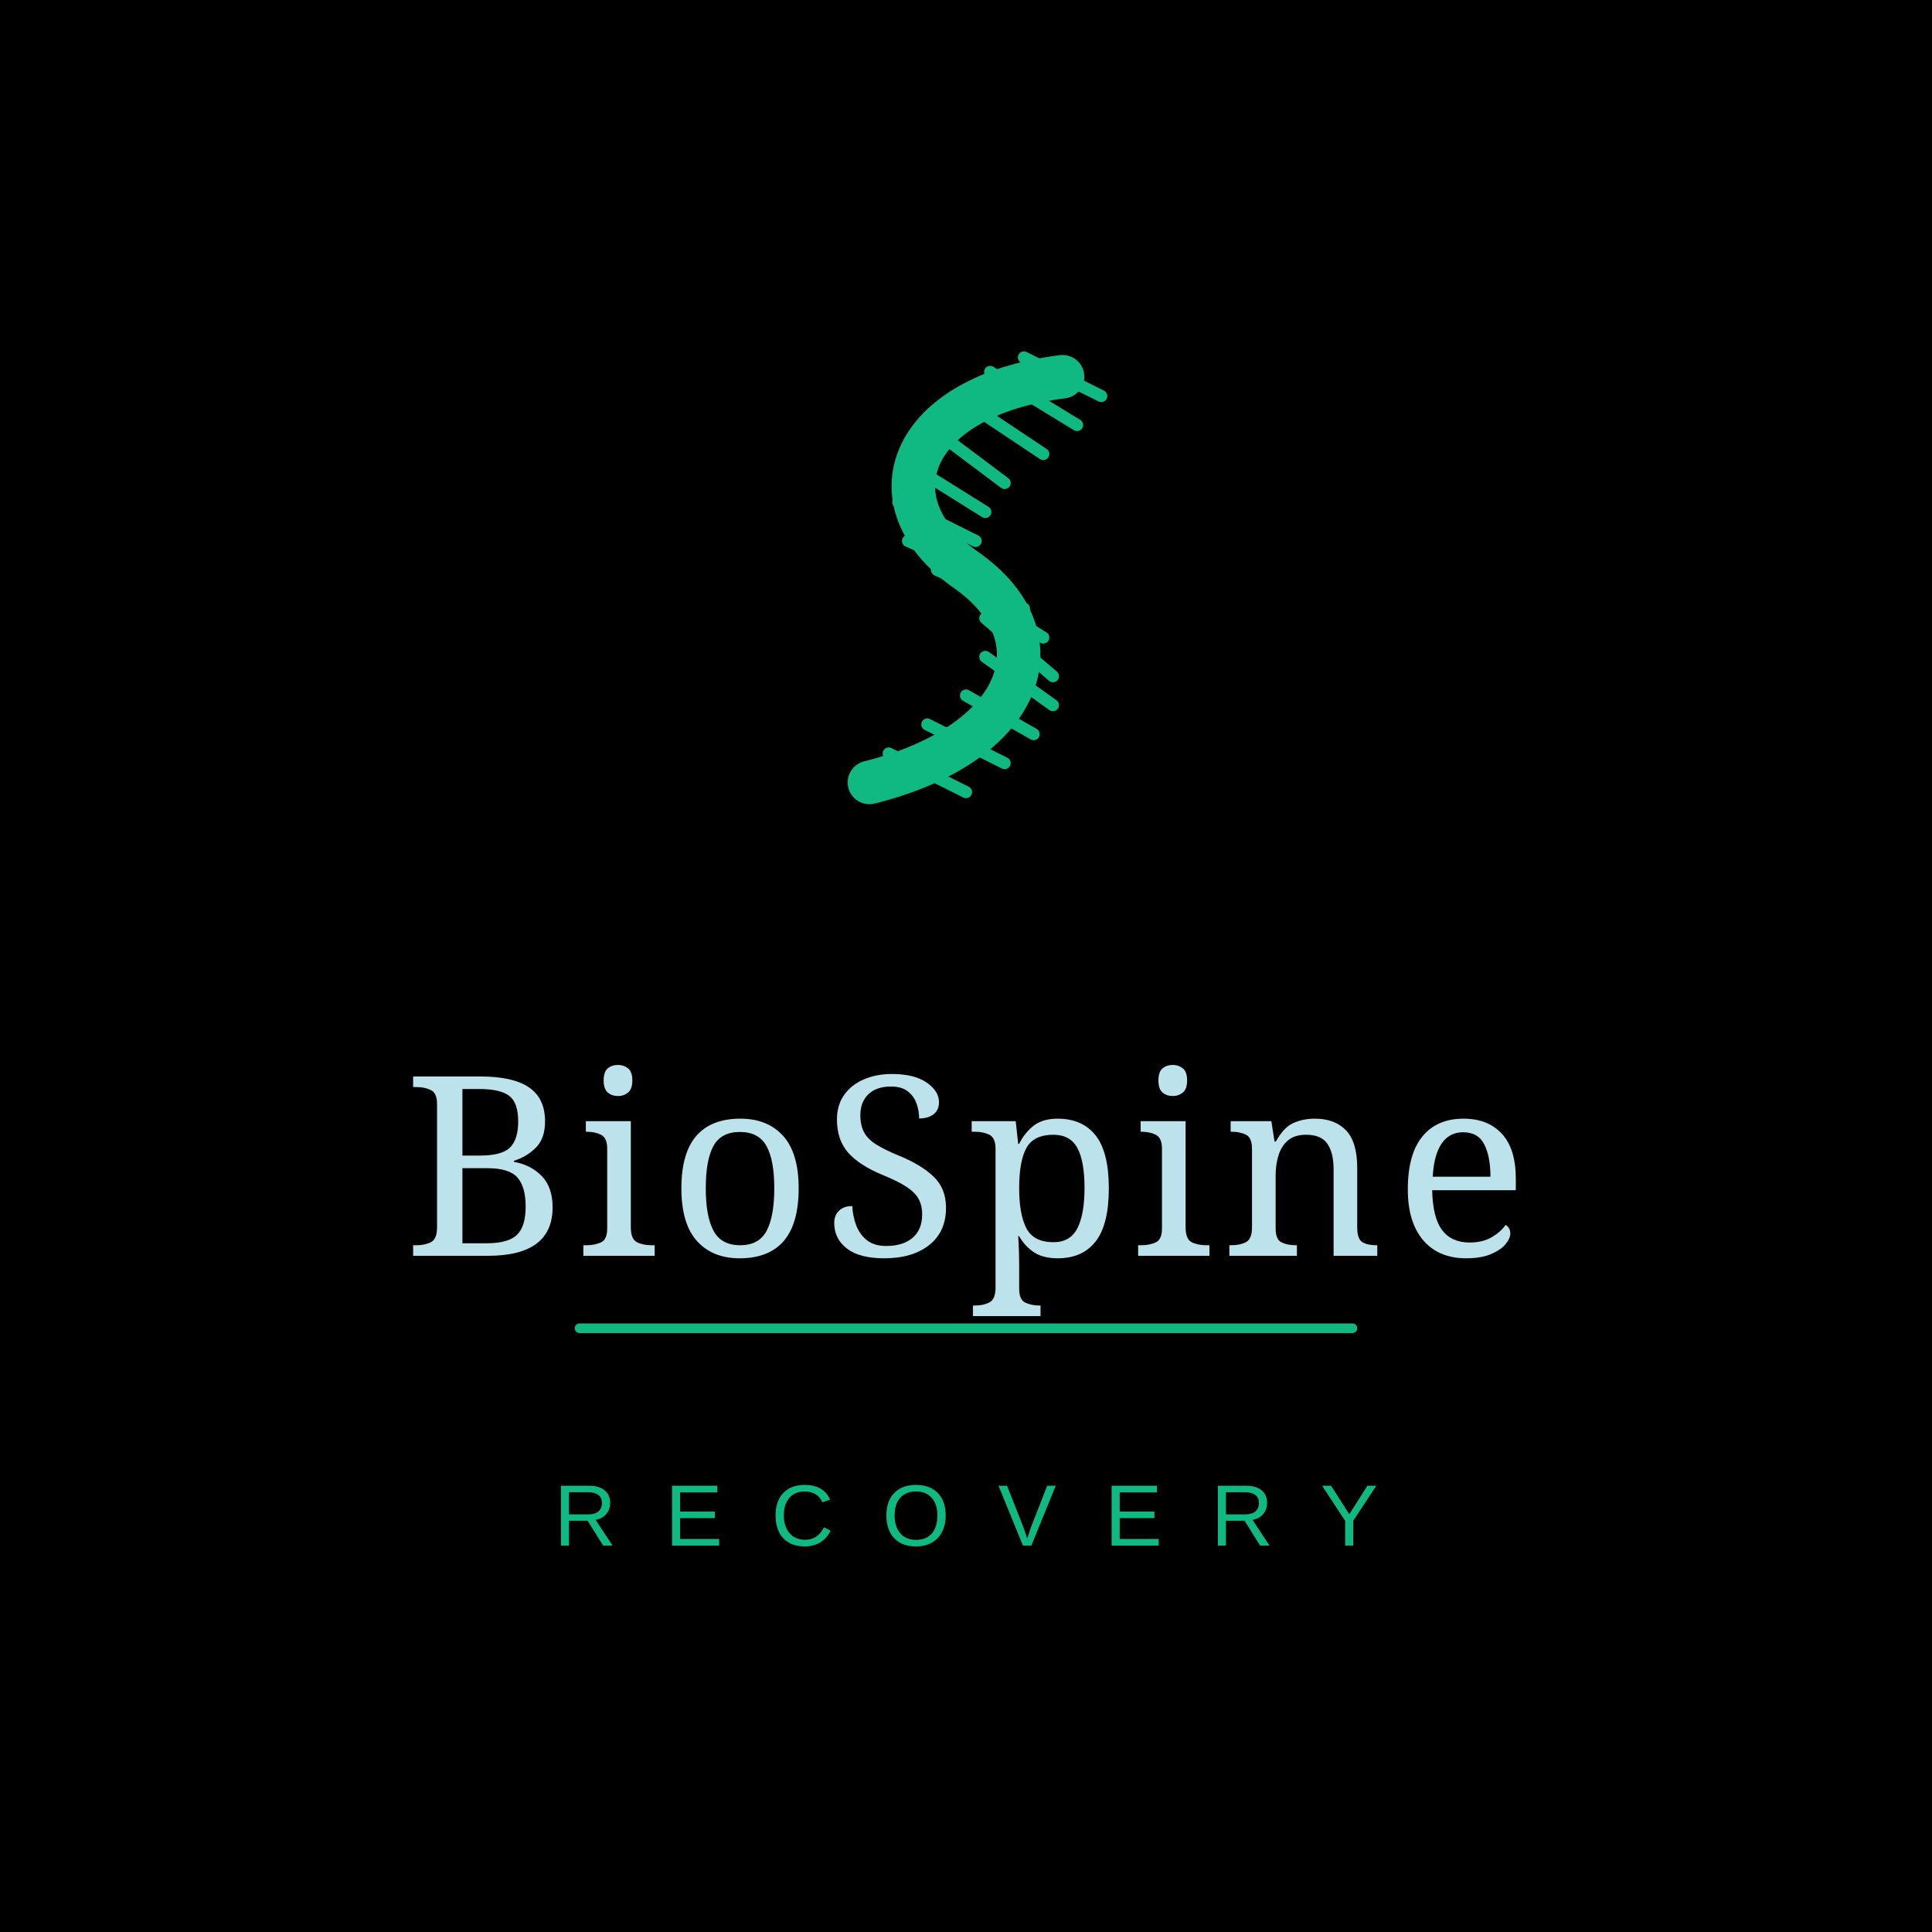
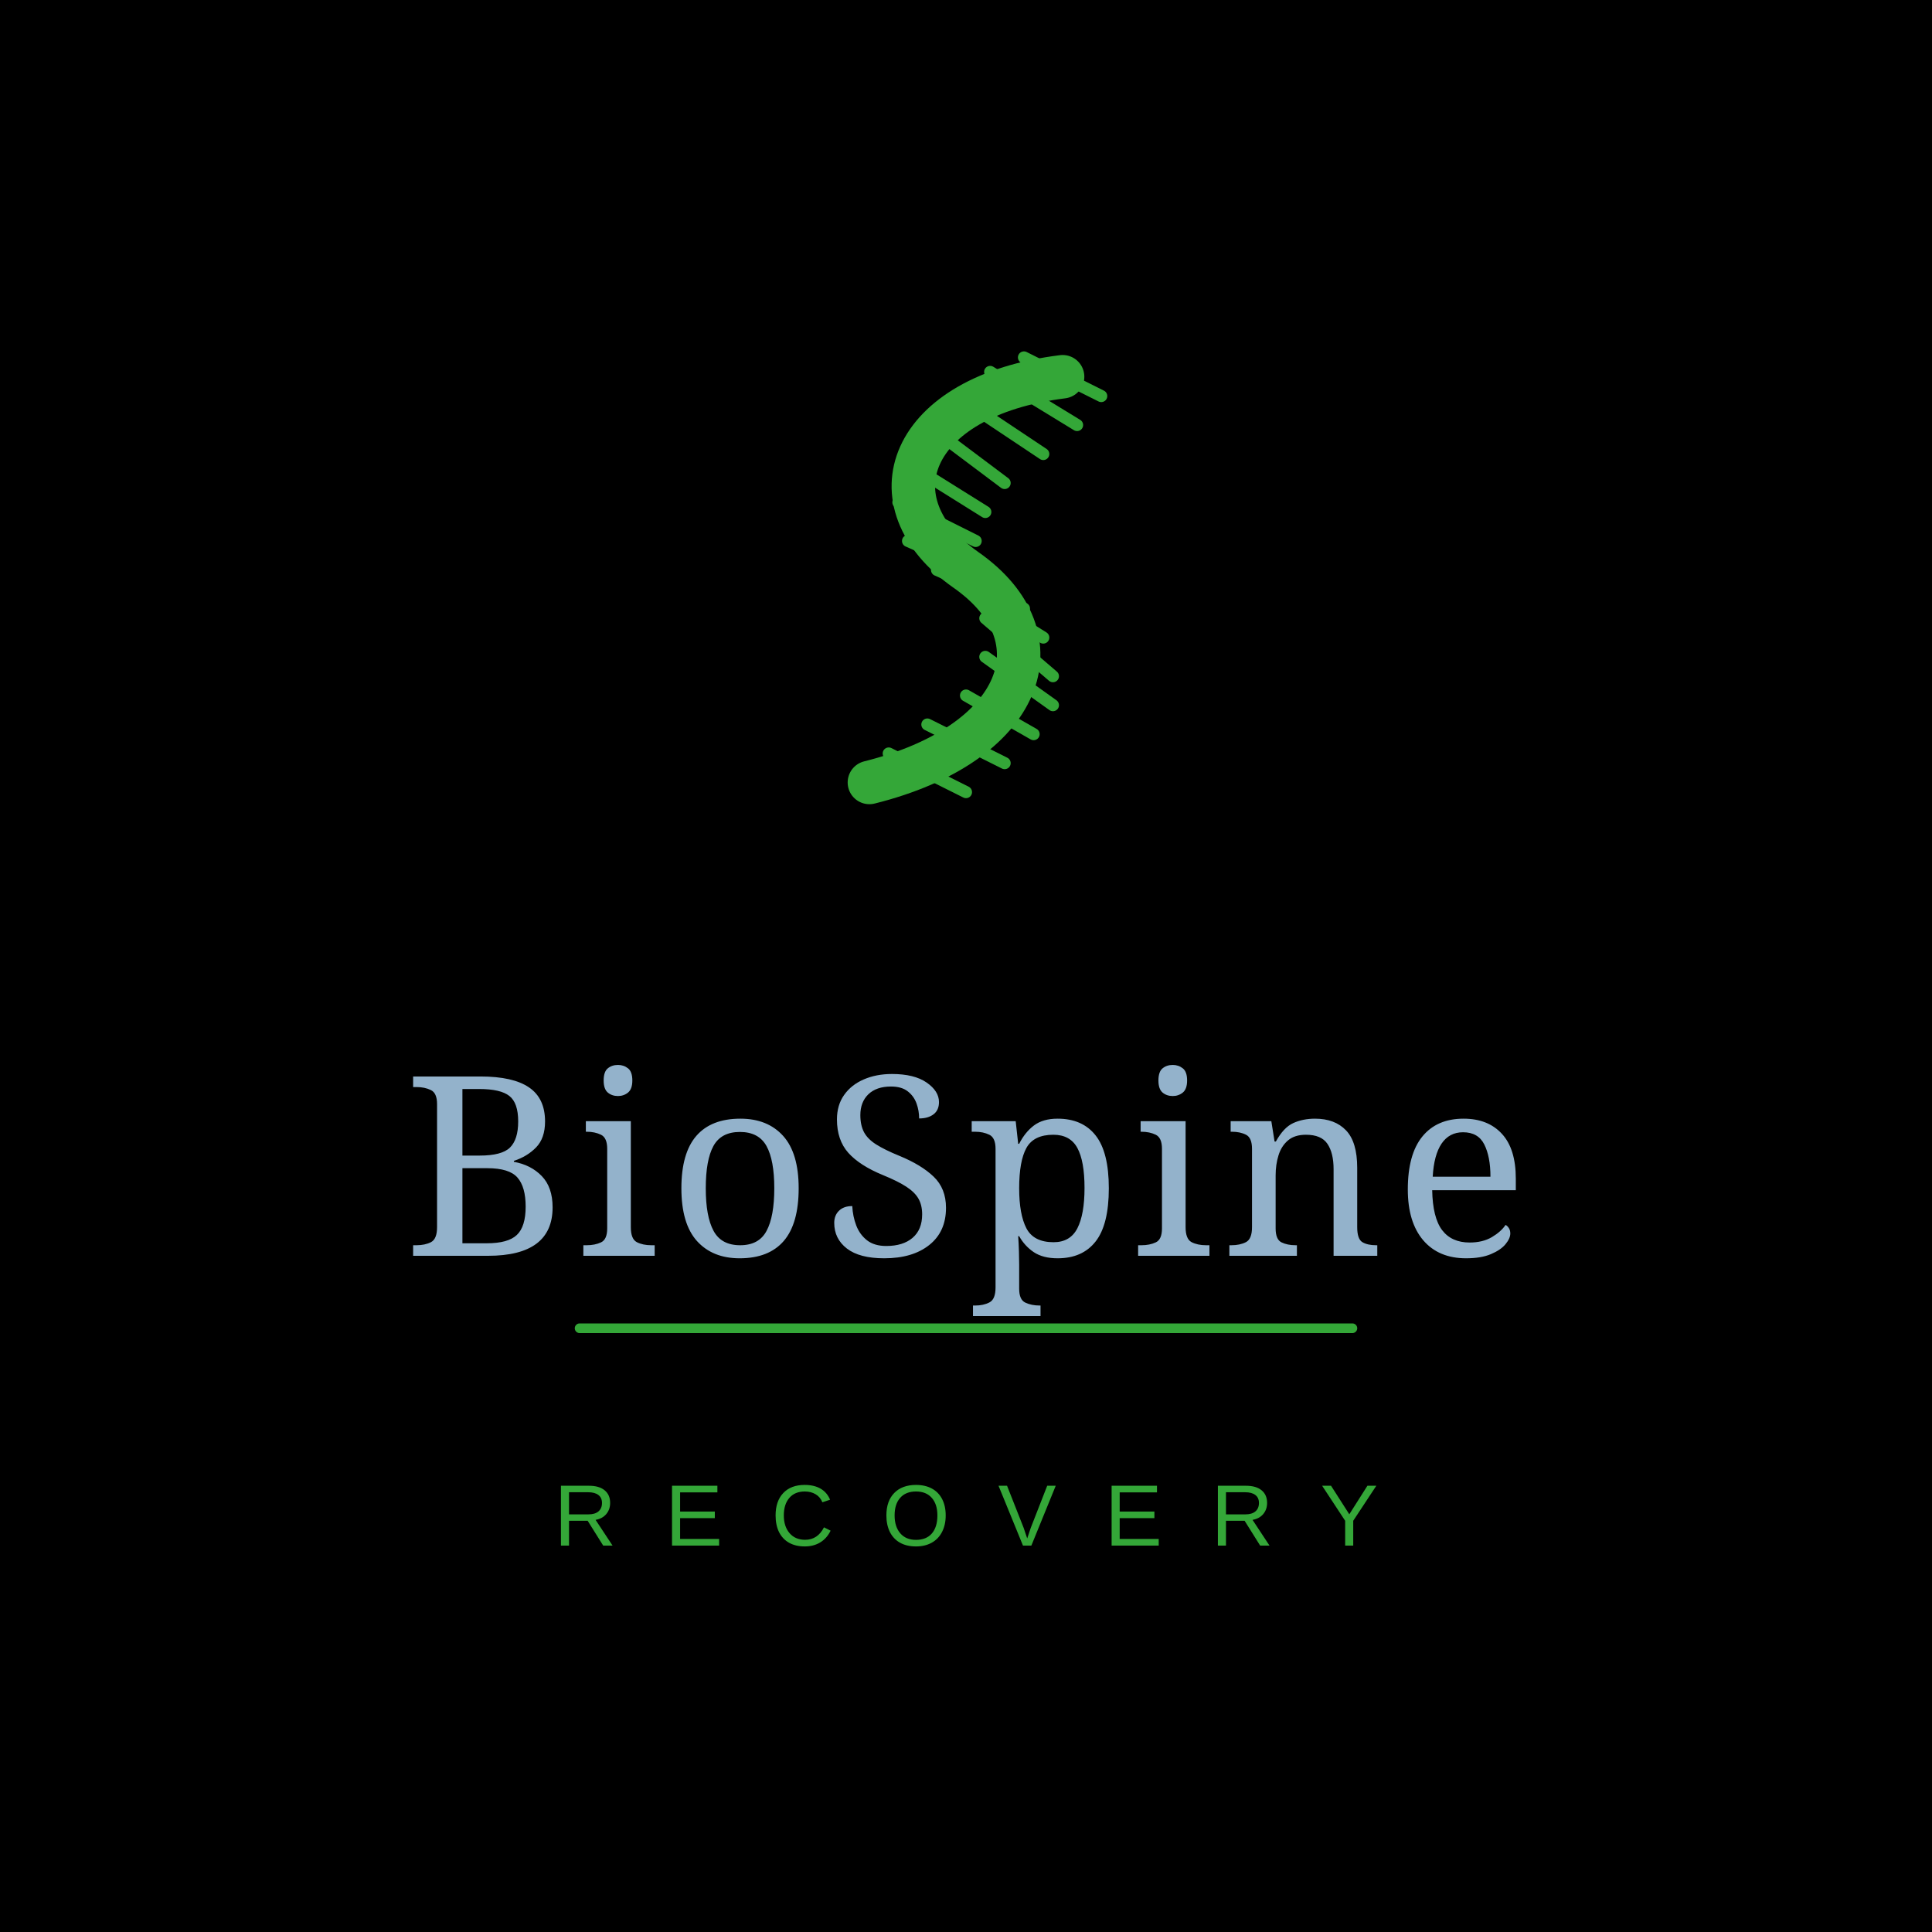
<svg xmlns="http://www.w3.org/2000/svg" viewBox="0 0 400 400">
  <rect width="400" height="400" fill="#000000" />
  <g transform="translate(150, 60)">
-     <g fill="none" stroke="#10B981" stroke-width="9" stroke-linecap="round">
+     <g fill="none" stroke="#34A738" stroke-width="9" stroke-linecap="round">
      <path d="M 70 18 C 38 22, 30 44, 50 58 C 70 72, 62 94, 30 102" />
    </g>
-     <g stroke="#10B981" stroke-width="2.5" stroke-linecap="round" fill="none">
+     <g stroke="#34A738" stroke-width="2.5" stroke-linecap="round" fill="none">
      <line x1="62" y1="14" x2="78" y2="22" />
      <line x1="55" y1="17" x2="73" y2="28" />
      <line x1="48" y1="22" x2="66" y2="34" />
      <line x1="42" y1="28" x2="58" y2="40" />
      <line x1="38" y1="36" x2="54" y2="46" />
      <line x1="36" y1="44" x2="52" y2="52" />
      <line x1="38" y1="52" x2="56" y2="60" />
      <line x1="44" y1="58" x2="62" y2="66" />
      <line x1="50" y1="62" x2="66" y2="72" />
      <line x1="54" y1="68" x2="68" y2="80" />
      <line x1="54" y1="76" x2="68" y2="86" />
      <line x1="50" y1="84" x2="64" y2="92" />
      <line x1="42" y1="90" x2="58" y2="98" />
      <line x1="34" y1="96" x2="50" y2="104" />
    </g>
  </g>
-   <text x="200" y="260" text-anchor="middle" font-family="Georgia, serif" font-size="52" font-weight="300" fill="#BCE3EB" letter-spacing="2">BioSpine</text>
-   <line x1="120" y1="275" x2="280" y2="275" stroke="#10B981" stroke-width="2" stroke-linecap="round" />
-   <text x="200" y="320" text-anchor="middle" font-family="Arial, sans-serif" font-size="18" font-weight="500" fill="#10B981" letter-spacing="10">RECOVERY</text>
+   <text x="200" y="260" text-anchor="middle" font-family="Georgia, serif" font-size="52" font-weight="300" fill="#93B2CB" letter-spacing="2">BioSpine</text>
+   <line x1="120" y1="275" x2="280" y2="275" stroke="#34A738" stroke-width="2" stroke-linecap="round" />
+   <text x="200" y="320" text-anchor="middle" font-family="Arial, sans-serif" font-size="18" font-weight="500" fill="#34A738" letter-spacing="10">RECOVERY</text>
</svg>
